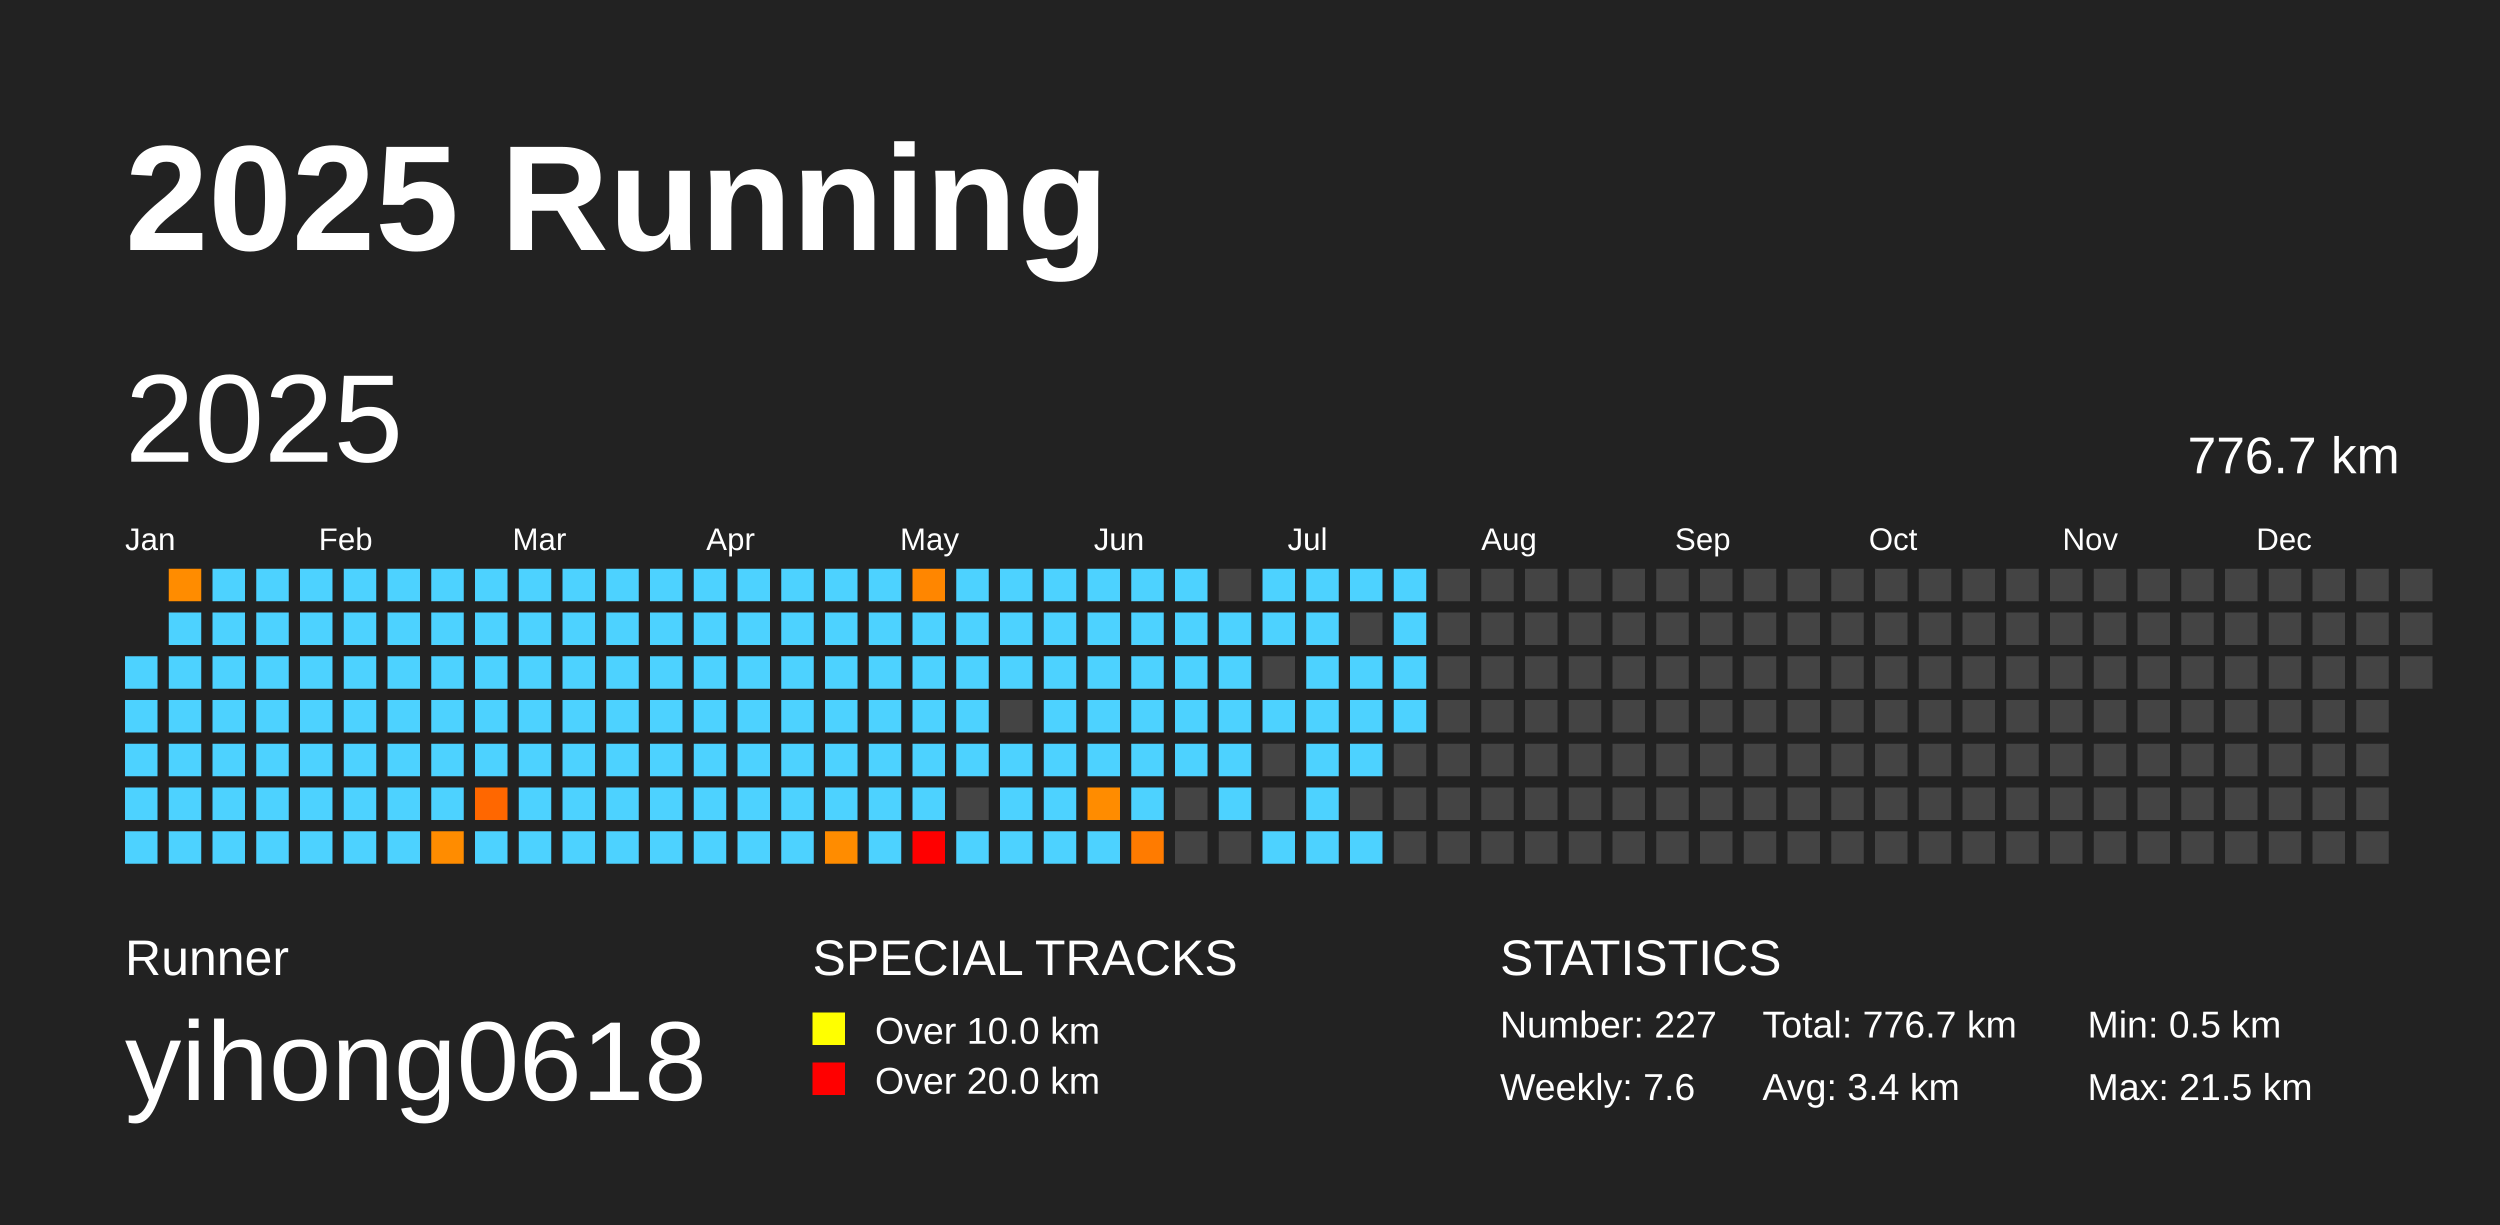
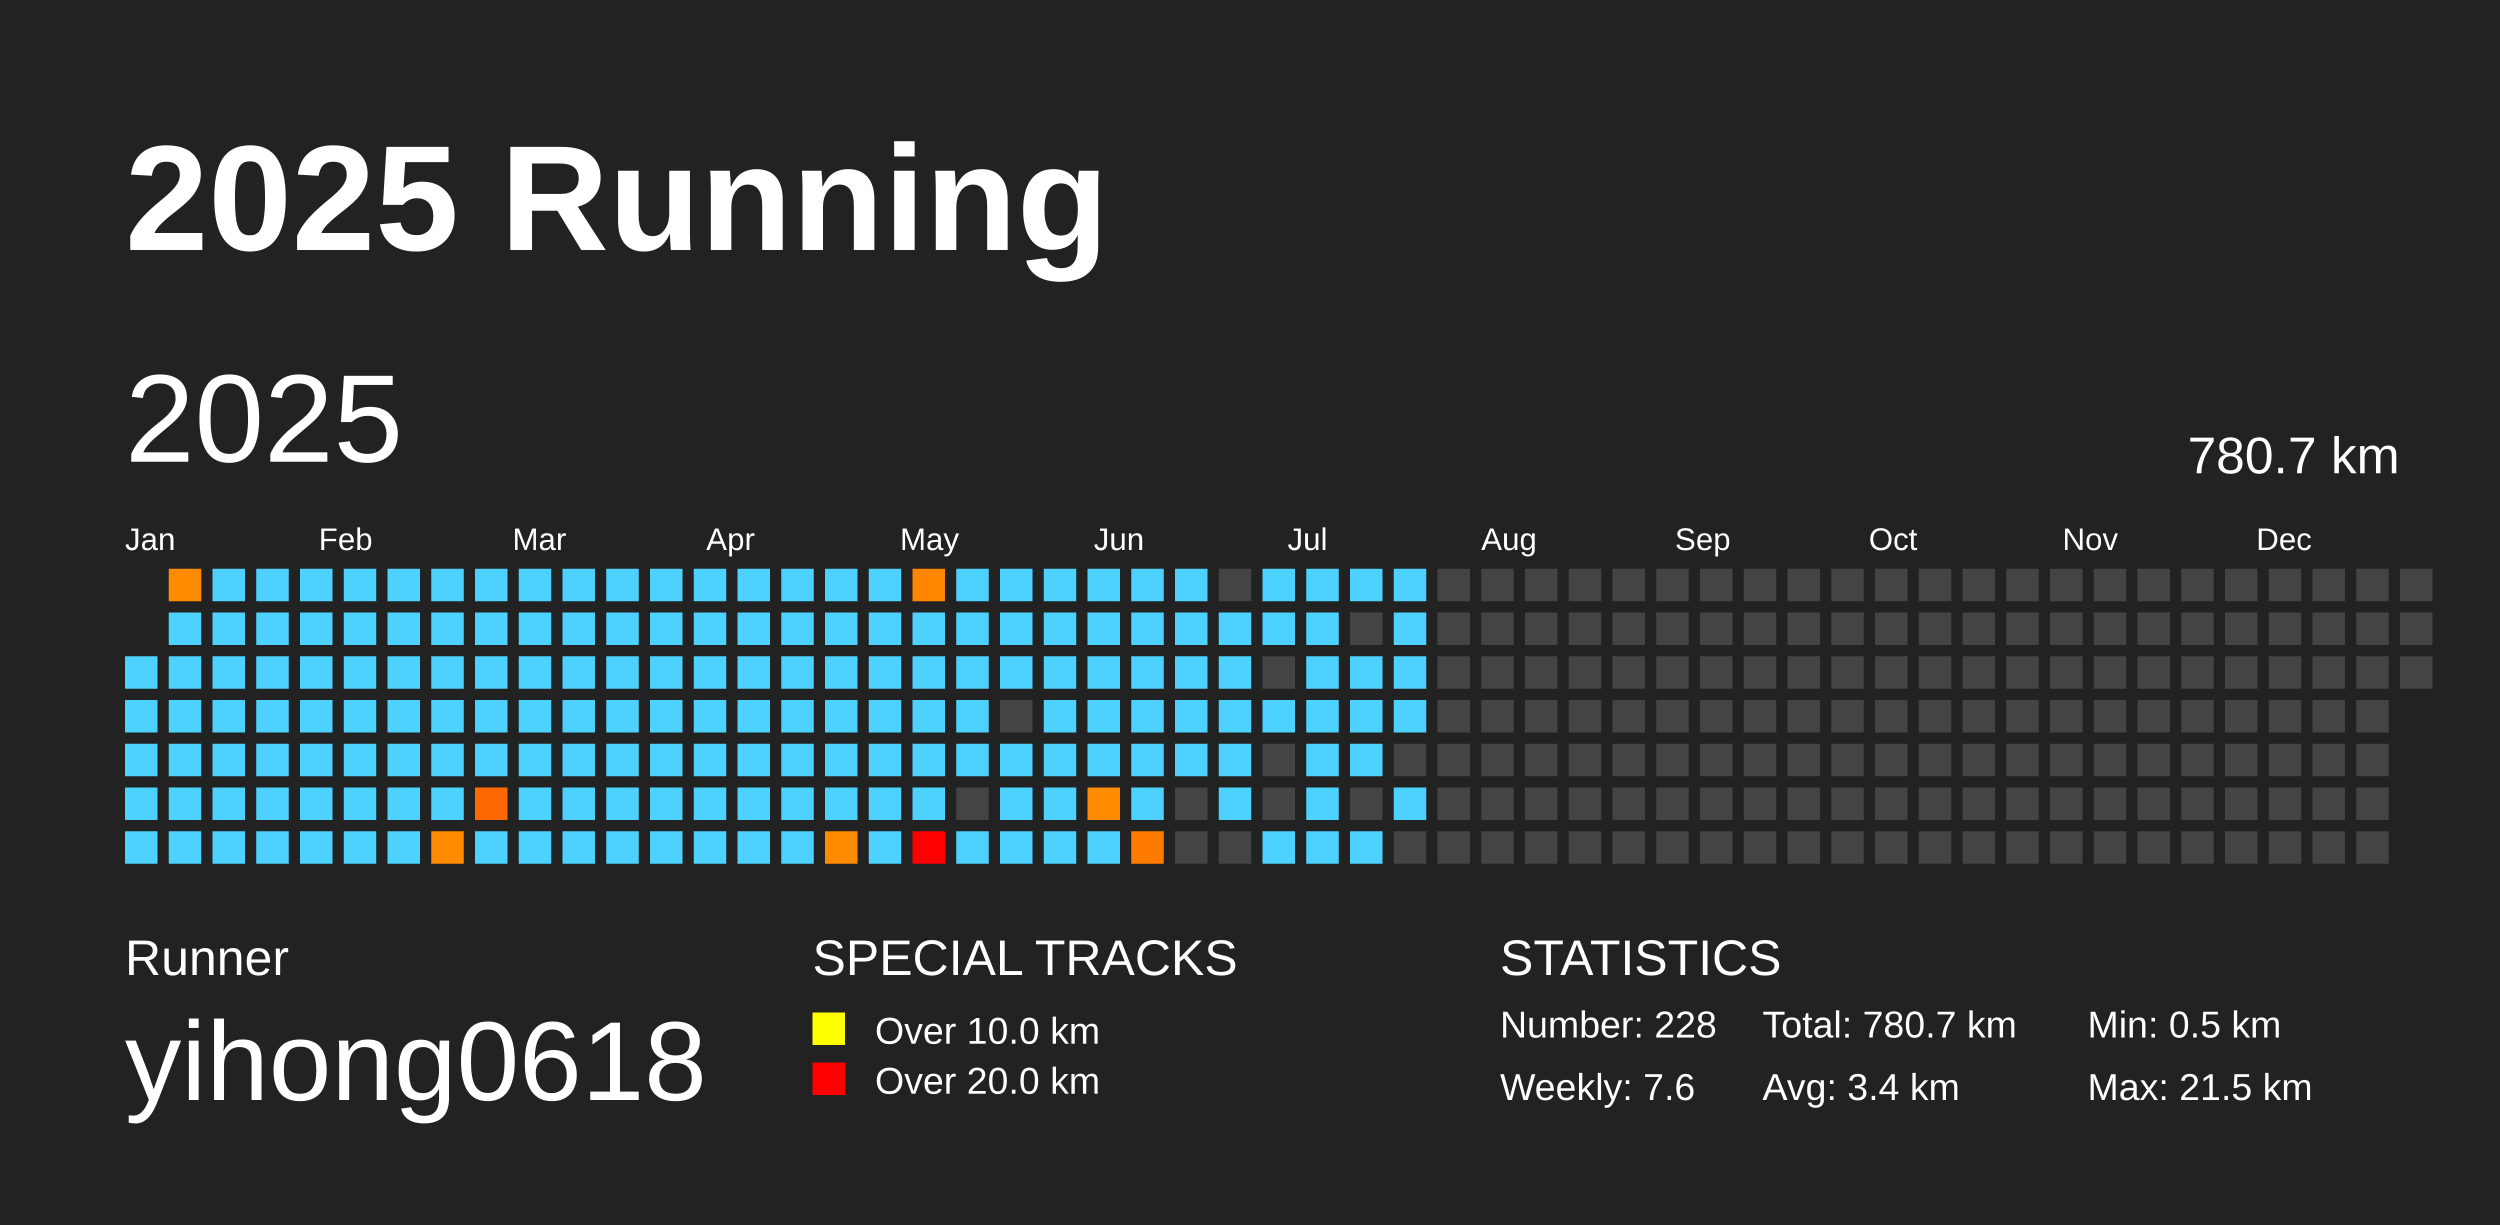
<svg xmlns="http://www.w3.org/2000/svg" baseProfile="full" height="98mm" version="1.1" viewBox="0,0,200,98" width="200mm">
  <defs />
  <rect fill="#222222" height="98" width="200" x="0" y="0" />
  <text fill="#FFFFFF" style="font-size:12px; font-family:Arial; font-weight:bold;" x="10" y="20">2025 Running</text>
  <text fill="#FFFFFF" style="font-size:4px; font-family:Arial" x="10" y="78">Runner</text>
  <text fill="#FFFFFF" style="font-size:9px; font-family:Arial" x="10" y="88">yihong0618</text>
  <text fill="#FFFFFF" style="font-size:4px; font-family:Arial" x="65" y="78">SPECIAL TRACKS</text>
  <rect fill="yellow" height="2.6" width="2.6" x="65" y="81" />
  <text fill="#FFFFFF" style="font-size:3px; font-family:Arial" x="70" y="83.5">Over 10.0 km</text>
  <rect fill="red" height="2.6" width="2.6" x="65" y="85" />
  <text fill="#FFFFFF" style="font-size:3px; font-family:Arial" x="70" y="87.5">Over 20.0 km</text>
  <text fill="#FFFFFF" style="font-size:4px; font-family:Arial" x="120" y="78">STATISTICS</text>
-   <text fill="#FFFFFF" style="font-size:3px; font-family:Arial" x="120" y="83">Number: 227</text>
+   <text fill="#FFFFFF" style="font-size:3px; font-family:Arial" x="120" y="83">Number: 228</text>
  <text fill="#FFFFFF" style="font-size:3px; font-family:Arial" x="120" y="88">Weekly: 7.6</text>
-   <text fill="#FFFFFF" style="font-size:3px; font-family:Arial" x="141" y="83">Total: 776.7 km</text>
+   <text fill="#FFFFFF" style="font-size:3px; font-family:Arial" x="141" y="83">Total: 780.7 km</text>
  <text fill="#FFFFFF" style="font-size:3px; font-family:Arial" x="141" y="88">Avg: 3.4 km</text>
  <text fill="#FFFFFF" style="font-size:3px; font-family:Arial" x="167" y="83">Min: 0.5 km</text>
  <text fill="#FFFFFF" style="font-size:3px; font-family:Arial" x="167" y="88">Max: 21.5 km</text>
  <text dominant-baseline="hanging" fill="#FFFFFF" style="font-size:10.0px; font-family:Arial;" x="10" y="30">2025</text>
-   <text dominant-baseline="hanging" fill="#FFFFFF" style="font-size:4.125px; font-family:Arial;" x="175" y="35">776.7 km</text>
+   <text dominant-baseline="hanging" fill="#FFFFFF" style="font-size:4.125px; font-family:Arial;" x="175" y="35">780.7 km</text>
  <text fill="#FFFFFF" style="font-size:2.5px; font-family:Arial" x="10.0" y="44">Jan</text>
  <text fill="#FFFFFF" style="font-size:2.5px; font-family:Arial" x="25.5" y="44">Feb</text>
  <text fill="#FFFFFF" style="font-size:2.5px; font-family:Arial" x="41.0" y="44">Mar</text>
  <text fill="#FFFFFF" style="font-size:2.5px; font-family:Arial" x="56.5" y="44">Apr</text>
  <text fill="#FFFFFF" style="font-size:2.5px; font-family:Arial" x="72.0" y="44">May</text>
  <text fill="#FFFFFF" style="font-size:2.5px; font-family:Arial" x="87.5" y="44">Jun</text>
  <text fill="#FFFFFF" style="font-size:2.5px; font-family:Arial" x="103.0" y="44">Jul</text>
  <text fill="#FFFFFF" style="font-size:2.5px; font-family:Arial" x="118.5" y="44">Aug</text>
  <text fill="#FFFFFF" style="font-size:2.5px; font-family:Arial" x="134.0" y="44">Sep</text>
  <text fill="#FFFFFF" style="font-size:2.5px; font-family:Arial" x="149.5" y="44">Oct</text>
  <text fill="#FFFFFF" style="font-size:2.5px; font-family:Arial" x="165.0" y="44">Nov</text>
  <text fill="#FFFFFF" style="font-size:2.5px; font-family:Arial" x="180.5" y="44">Dec</text>
  <rect fill="#4dd2ff" height="2.6" width="2.6" x="10.0" y="52.5" />
  <rect fill="#4dd2ff" height="2.6" width="2.6" x="10.0" y="56.0" />
  <rect fill="#4dd2ff" height="2.6" width="2.6" x="10.0" y="59.5" />
  <rect fill="#4dd2ff" height="2.6" width="2.6" x="10.0" y="63.0" />
  <rect fill="#4dd2ff" height="2.6" width="2.6" x="10.0" y="66.5" />
  <rect fill="#ff8c00" height="2.6" width="2.6" x="13.5" y="45.5" />
  <rect fill="#4dd2ff" height="2.6" width="2.6" x="13.5" y="49.0" />
  <rect fill="#4dd2ff" height="2.6" width="2.6" x="13.5" y="52.5" />
  <rect fill="#4dd2ff" height="2.6" width="2.6" x="13.5" y="56.0" />
  <rect fill="#4dd2ff" height="2.6" width="2.6" x="13.5" y="59.5" />
  <rect fill="#4dd2ff" height="2.6" width="2.6" x="13.5" y="63.0" />
  <rect fill="#4dd2ff" height="2.6" width="2.6" x="13.5" y="66.5" />
  <rect fill="#4dd2ff" height="2.6" width="2.6" x="17.0" y="45.5" />
  <rect fill="#4dd2ff" height="2.6" width="2.6" x="17.0" y="49.0" />
  <rect fill="#4dd2ff" height="2.6" width="2.6" x="17.0" y="52.5" />
  <rect fill="#4dd2ff" height="2.6" width="2.6" x="17.0" y="56.0" />
  <rect fill="#4dd2ff" height="2.6" width="2.6" x="17.0" y="59.5" />
  <rect fill="#4dd2ff" height="2.6" width="2.6" x="17.0" y="63.0" />
  <rect fill="#4dd2ff" height="2.6" width="2.6" x="17.0" y="66.5" />
  <rect fill="#4dd2ff" height="2.6" width="2.6" x="20.5" y="45.5" />
  <rect fill="#4dd2ff" height="2.6" width="2.6" x="20.5" y="49.0" />
  <rect fill="#4dd2ff" height="2.6" width="2.6" x="20.5" y="52.5" />
  <rect fill="#4dd2ff" height="2.6" width="2.6" x="20.5" y="56.0" />
  <rect fill="#4dd2ff" height="2.6" width="2.6" x="20.5" y="59.5" />
  <rect fill="#4dd2ff" height="2.6" width="2.6" x="20.5" y="63.0" />
  <rect fill="#4dd2ff" height="2.6" width="2.6" x="20.5" y="66.5" />
  <rect fill="#4dd2ff" height="2.6" width="2.6" x="24.0" y="45.5" />
  <rect fill="#4dd2ff" height="2.6" width="2.6" x="24.0" y="49.0" />
  <rect fill="#4dd2ff" height="2.6" width="2.6" x="24.0" y="52.5" />
  <rect fill="#4dd2ff" height="2.6" width="2.6" x="24.0" y="56.0" />
  <rect fill="#4dd2ff" height="2.6" width="2.6" x="24.0" y="59.5" />
  <rect fill="#4dd2ff" height="2.6" width="2.6" x="24.0" y="63.0" />
  <rect fill="#4dd2ff" height="2.6" width="2.6" x="24.0" y="66.5" />
  <rect fill="#4dd2ff" height="2.6" width="2.6" x="27.5" y="45.5" />
  <rect fill="#4dd2ff" height="2.6" width="2.6" x="27.5" y="49.0" />
  <rect fill="#4dd2ff" height="2.6" width="2.6" x="27.5" y="52.5" />
  <rect fill="#4dd2ff" height="2.6" width="2.6" x="27.5" y="56.0" />
  <rect fill="#4dd2ff" height="2.6" width="2.6" x="27.5" y="59.5" />
  <rect fill="#4dd2ff" height="2.6" width="2.6" x="27.5" y="63.0" />
  <rect fill="#4dd2ff" height="2.6" width="2.6" x="27.5" y="66.5" />
  <rect fill="#4dd2ff" height="2.6" width="2.6" x="31.0" y="45.5" />
  <rect fill="#4dd2ff" height="2.6" width="2.6" x="31.0" y="49.0" />
  <rect fill="#4dd2ff" height="2.6" width="2.6" x="31.0" y="52.5" />
  <rect fill="#4dd2ff" height="2.6" width="2.6" x="31.0" y="56.0" />
  <rect fill="#4dd2ff" height="2.6" width="2.6" x="31.0" y="59.5" />
  <rect fill="#4dd2ff" height="2.6" width="2.6" x="31.0" y="63.0" />
  <rect fill="#4dd2ff" height="2.6" width="2.6" x="31.0" y="66.5" />
  <rect fill="#4dd2ff" height="2.6" width="2.6" x="34.5" y="45.5" />
  <rect fill="#4dd2ff" height="2.6" width="2.6" x="34.5" y="49.0" />
  <rect fill="#4dd2ff" height="2.6" width="2.6" x="34.5" y="52.5" />
  <rect fill="#4dd2ff" height="2.6" width="2.6" x="34.5" y="56.0" />
  <rect fill="#4dd2ff" height="2.6" width="2.6" x="34.5" y="59.5" />
  <rect fill="#4dd2ff" height="2.6" width="2.6" x="34.5" y="63.0" />
  <rect fill="#ff8c00" height="2.6" width="2.6" x="34.5" y="66.5" />
  <rect fill="#4dd2ff" height="2.6" width="2.6" x="38.0" y="45.5" />
  <rect fill="#4dd2ff" height="2.6" width="2.6" x="38.0" y="49.0" />
  <rect fill="#4dd2ff" height="2.6" width="2.6" x="38.0" y="52.5" />
  <rect fill="#4dd2ff" height="2.6" width="2.6" x="38.0" y="56.0" />
  <rect fill="#4dd2ff" height="2.6" width="2.6" x="38.0" y="59.5" />
  <rect fill="#ff6700" height="2.6" width="2.6" x="38.0" y="63.0" />
  <rect fill="#4dd2ff" height="2.6" width="2.6" x="38.0" y="66.5" />
  <rect fill="#4dd2ff" height="2.6" width="2.6" x="41.5" y="45.5" />
  <rect fill="#4dd2ff" height="2.6" width="2.6" x="41.5" y="49.0" />
  <rect fill="#4dd2ff" height="2.6" width="2.6" x="41.5" y="52.5" />
  <rect fill="#4dd2ff" height="2.6" width="2.6" x="41.5" y="56.0" />
  <rect fill="#4dd2ff" height="2.6" width="2.6" x="41.5" y="59.5" />
  <rect fill="#4dd2ff" height="2.6" width="2.6" x="41.5" y="63.0" />
  <rect fill="#4dd2ff" height="2.6" width="2.6" x="41.5" y="66.5" />
  <rect fill="#4dd2ff" height="2.6" width="2.6" x="45.0" y="45.5" />
  <rect fill="#4dd2ff" height="2.6" width="2.6" x="45.0" y="49.0" />
  <rect fill="#4dd2ff" height="2.6" width="2.6" x="45.0" y="52.5" />
  <rect fill="#4dd2ff" height="2.6" width="2.6" x="45.0" y="56.0" />
  <rect fill="#4dd2ff" height="2.6" width="2.6" x="45.0" y="59.5" />
  <rect fill="#4dd2ff" height="2.6" width="2.6" x="45.0" y="63.0" />
  <rect fill="#4dd2ff" height="2.6" width="2.6" x="45.0" y="66.5" />
  <rect fill="#4dd2ff" height="2.6" width="2.6" x="48.5" y="45.5" />
  <rect fill="#4dd2ff" height="2.6" width="2.6" x="48.5" y="49.0" />
  <rect fill="#4dd2ff" height="2.6" width="2.6" x="48.5" y="52.5" />
  <rect fill="#4dd2ff" height="2.6" width="2.6" x="48.5" y="56.0" />
  <rect fill="#4dd2ff" height="2.6" width="2.6" x="48.5" y="59.5" />
  <rect fill="#4dd2ff" height="2.6" width="2.6" x="48.5" y="63.0" />
  <rect fill="#4dd2ff" height="2.6" width="2.6" x="48.5" y="66.5" />
  <rect fill="#4dd2ff" height="2.6" width="2.6" x="52.0" y="45.5" />
  <rect fill="#4dd2ff" height="2.6" width="2.6" x="52.0" y="49.0" />
  <rect fill="#4dd2ff" height="2.6" width="2.6" x="52.0" y="52.5" />
  <rect fill="#4dd2ff" height="2.6" width="2.6" x="52.0" y="56.0" />
  <rect fill="#4dd2ff" height="2.6" width="2.6" x="52.0" y="59.5" />
  <rect fill="#4dd2ff" height="2.6" width="2.6" x="52.0" y="63.0" />
  <rect fill="#4dd2ff" height="2.6" width="2.6" x="52.0" y="66.5" />
  <rect fill="#4dd2ff" height="2.6" width="2.6" x="55.5" y="45.5" />
  <rect fill="#4dd2ff" height="2.6" width="2.6" x="55.5" y="49.0" />
  <rect fill="#4dd2ff" height="2.6" width="2.6" x="55.5" y="52.5" />
  <rect fill="#4dd2ff" height="2.6" width="2.6" x="55.5" y="56.0" />
  <rect fill="#4dd2ff" height="2.6" width="2.6" x="55.5" y="59.5" />
  <rect fill="#4dd2ff" height="2.6" width="2.6" x="55.5" y="63.0" />
  <rect fill="#4dd2ff" height="2.6" width="2.6" x="55.5" y="66.5" />
  <rect fill="#4dd2ff" height="2.6" width="2.6" x="59.0" y="45.5" />
  <rect fill="#4dd2ff" height="2.6" width="2.6" x="59.0" y="49.0" />
  <rect fill="#4dd2ff" height="2.6" width="2.6" x="59.0" y="52.5" />
  <rect fill="#4dd2ff" height="2.6" width="2.6" x="59.0" y="56.0" />
  <rect fill="#4dd2ff" height="2.6" width="2.6" x="59.0" y="59.5" />
  <rect fill="#4dd2ff" height="2.6" width="2.6" x="59.0" y="63.0" />
  <rect fill="#4dd2ff" height="2.6" width="2.6" x="59.0" y="66.5" />
  <rect fill="#4dd2ff" height="2.6" width="2.6" x="62.5" y="45.5" />
  <rect fill="#4dd2ff" height="2.6" width="2.6" x="62.5" y="49.0" />
  <rect fill="#4dd2ff" height="2.6" width="2.6" x="62.5" y="52.5" />
  <rect fill="#4dd2ff" height="2.6" width="2.6" x="62.5" y="56.0" />
  <rect fill="#4dd2ff" height="2.6" width="2.6" x="62.5" y="59.5" />
  <rect fill="#4dd2ff" height="2.6" width="2.6" x="62.5" y="63.0" />
  <rect fill="#4dd2ff" height="2.6" width="2.6" x="62.5" y="66.5" />
  <rect fill="#4dd2ff" height="2.6" width="2.6" x="66.0" y="45.5" />
  <rect fill="#4dd2ff" height="2.6" width="2.6" x="66.0" y="49.0" />
  <rect fill="#4dd2ff" height="2.6" width="2.6" x="66.0" y="52.5" />
  <rect fill="#4dd2ff" height="2.6" width="2.6" x="66.0" y="56.0" />
  <rect fill="#4dd2ff" height="2.6" width="2.6" x="66.0" y="59.5" />
  <rect fill="#4dd2ff" height="2.6" width="2.6" x="66.0" y="63.0" />
  <rect fill="#ff8c00" height="2.6" width="2.6" x="66.0" y="66.5" />
  <rect fill="#4dd2ff" height="2.6" width="2.6" x="69.5" y="45.5" />
  <rect fill="#4dd2ff" height="2.6" width="2.6" x="69.5" y="49.0" />
  <rect fill="#4dd2ff" height="2.6" width="2.6" x="69.5" y="52.5" />
  <rect fill="#4dd2ff" height="2.6" width="2.6" x="69.5" y="56.0" />
  <rect fill="#4dd2ff" height="2.6" width="2.6" x="69.5" y="59.5" />
  <rect fill="#4dd2ff" height="2.6" width="2.6" x="69.5" y="63.0" />
  <rect fill="#4dd2ff" height="2.6" width="2.6" x="69.5" y="66.5" />
  <rect fill="#ff8600" height="2.6" width="2.6" x="73.0" y="45.5" />
  <rect fill="#4dd2ff" height="2.6" width="2.6" x="73.0" y="49.0" />
  <rect fill="#4dd2ff" height="2.6" width="2.6" x="73.0" y="52.5" />
  <rect fill="#4dd2ff" height="2.6" width="2.6" x="73.0" y="56.0" />
  <rect fill="#4dd2ff" height="2.6" width="2.6" x="73.0" y="59.5" />
  <rect fill="#4dd2ff" height="2.6" width="2.6" x="73.0" y="63.0" />
  <rect fill="red" height="2.6" width="2.6" x="73.0" y="66.5" />
  <rect fill="#4dd2ff" height="2.6" width="2.6" x="76.5" y="45.5" />
  <rect fill="#4dd2ff" height="2.6" width="2.6" x="76.5" y="49.0" />
  <rect fill="#4dd2ff" height="2.6" width="2.6" x="76.5" y="52.5" />
  <rect fill="#4dd2ff" height="2.6" width="2.6" x="76.5" y="56.0" />
  <rect fill="#4dd2ff" height="2.6" width="2.6" x="76.5" y="59.5" />
  <rect fill="#444444" height="2.6" width="2.6" x="76.5" y="63.0" />
  <rect fill="#4dd2ff" height="2.6" width="2.6" x="76.5" y="66.5" />
  <rect fill="#4dd2ff" height="2.6" width="2.6" x="80.0" y="45.5" />
  <rect fill="#4dd2ff" height="2.6" width="2.6" x="80.0" y="49.0" />
  <rect fill="#4dd2ff" height="2.6" width="2.6" x="80.0" y="52.5" />
  <rect fill="#444444" height="2.6" width="2.6" x="80.0" y="56.0" />
  <rect fill="#4dd2ff" height="2.6" width="2.6" x="80.0" y="59.5" />
  <rect fill="#4dd2ff" height="2.6" width="2.6" x="80.0" y="63.0" />
  <rect fill="#4dd2ff" height="2.6" width="2.6" x="80.0" y="66.5" />
  <rect fill="#4dd2ff" height="2.6" width="2.6" x="83.5" y="45.5" />
  <rect fill="#4dd2ff" height="2.6" width="2.6" x="83.5" y="49.0" />
  <rect fill="#4dd2ff" height="2.6" width="2.6" x="83.5" y="52.5" />
  <rect fill="#4dd2ff" height="2.6" width="2.6" x="83.5" y="56.0" />
  <rect fill="#4dd2ff" height="2.6" width="2.6" x="83.5" y="59.5" />
  <rect fill="#4dd2ff" height="2.6" width="2.6" x="83.5" y="63.0" />
  <rect fill="#4dd2ff" height="2.6" width="2.6" x="83.5" y="66.5" />
  <rect fill="#4dd2ff" height="2.6" width="2.6" x="87.0" y="45.5" />
  <rect fill="#4dd2ff" height="2.6" width="2.6" x="87.0" y="49.0" />
  <rect fill="#4dd2ff" height="2.6" width="2.6" x="87.0" y="52.5" />
  <rect fill="#4dd2ff" height="2.6" width="2.6" x="87.0" y="56.0" />
  <rect fill="#4dd2ff" height="2.6" width="2.6" x="87.0" y="59.5" />
  <rect fill="#ff8c00" height="2.6" width="2.6" x="87.0" y="63.0" />
  <rect fill="#4dd2ff" height="2.6" width="2.6" x="87.0" y="66.5" />
  <rect fill="#4dd2ff" height="2.6" width="2.6" x="90.5" y="45.5" />
  <rect fill="#4dd2ff" height="2.6" width="2.6" x="90.5" y="49.0" />
  <rect fill="#4dd2ff" height="2.6" width="2.6" x="90.5" y="52.5" />
  <rect fill="#4dd2ff" height="2.6" width="2.6" x="90.5" y="56.0" />
  <rect fill="#4dd2ff" height="2.6" width="2.6" x="90.5" y="59.5" />
  <rect fill="#4dd2ff" height="2.6" width="2.6" x="90.5" y="63.0" />
  <rect fill="#ff7b00" height="2.6" width="2.6" x="90.5" y="66.5" />
  <rect fill="#4dd2ff" height="2.6" width="2.6" x="94.0" y="45.5" />
  <rect fill="#4dd2ff" height="2.6" width="2.6" x="94.0" y="49.0" />
  <rect fill="#4dd2ff" height="2.6" width="2.6" x="94.0" y="52.5" />
  <rect fill="#4dd2ff" height="2.6" width="2.6" x="94.0" y="56.0" />
  <rect fill="#4dd2ff" height="2.6" width="2.6" x="94.0" y="59.5" />
  <rect fill="#444444" height="2.6" width="2.6" x="94.0" y="63.0" />
  <rect fill="#444444" height="2.6" width="2.6" x="94.0" y="66.5" />
  <rect fill="#444444" height="2.6" width="2.6" x="97.5" y="45.5" />
  <rect fill="#4dd2ff" height="2.6" width="2.6" x="97.5" y="49.0" />
  <rect fill="#4dd2ff" height="2.6" width="2.6" x="97.5" y="52.5" />
  <rect fill="#4dd2ff" height="2.6" width="2.6" x="97.5" y="56.0" />
  <rect fill="#4dd2ff" height="2.6" width="2.6" x="97.5" y="59.5" />
  <rect fill="#4dd2ff" height="2.6" width="2.6" x="97.5" y="63.0" />
  <rect fill="#444444" height="2.6" width="2.6" x="97.5" y="66.5" />
  <rect fill="#4dd2ff" height="2.6" width="2.6" x="101.0" y="45.5" />
  <rect fill="#4dd2ff" height="2.6" width="2.6" x="101.0" y="49.0" />
  <rect fill="#444444" height="2.6" width="2.6" x="101.0" y="52.5" />
  <rect fill="#4dd2ff" height="2.6" width="2.6" x="101.0" y="56.0" />
  <rect fill="#444444" height="2.6" width="2.6" x="101.0" y="59.5" />
  <rect fill="#444444" height="2.6" width="2.6" x="101.0" y="63.0" />
  <rect fill="#4dd2ff" height="2.6" width="2.6" x="101.0" y="66.5" />
  <rect fill="#4dd2ff" height="2.6" width="2.6" x="104.5" y="45.5" />
  <rect fill="#4dd2ff" height="2.6" width="2.6" x="104.5" y="49.0" />
  <rect fill="#4dd2ff" height="2.6" width="2.6" x="104.5" y="52.5" />
  <rect fill="#4dd2ff" height="2.6" width="2.6" x="104.5" y="56.0" />
  <rect fill="#4dd2ff" height="2.6" width="2.6" x="104.5" y="59.5" />
  <rect fill="#4dd2ff" height="2.6" width="2.6" x="104.5" y="63.0" />
  <rect fill="#4dd2ff" height="2.6" width="2.6" x="104.5" y="66.5" />
  <rect fill="#4dd2ff" height="2.6" width="2.6" x="108.0" y="45.5" />
  <rect fill="#444444" height="2.6" width="2.6" x="108.0" y="49.0" />
  <rect fill="#4dd2ff" height="2.6" width="2.6" x="108.0" y="52.5" />
  <rect fill="#4dd2ff" height="2.6" width="2.6" x="108.0" y="56.0" />
  <rect fill="#4dd2ff" height="2.6" width="2.6" x="108.0" y="59.5" />
  <rect fill="#444444" height="2.6" width="2.6" x="108.0" y="63.0" />
  <rect fill="#4dd2ff" height="2.6" width="2.6" x="108.0" y="66.5" />
  <rect fill="#4dd2ff" height="2.6" width="2.6" x="111.5" y="45.5" />
  <rect fill="#4dd2ff" height="2.6" width="2.6" x="111.5" y="49.0" />
  <rect fill="#4dd2ff" height="2.6" width="2.6" x="111.5" y="52.5" />
  <rect fill="#4dd2ff" height="2.6" width="2.6" x="111.5" y="56.0" />
  <rect fill="#444444" height="2.6" width="2.6" x="111.5" y="59.5" />
-   <rect fill="#444444" height="2.6" width="2.6" x="111.5" y="63.0" />
+   <rect fill="#4dd2ff" height="2.6" width="2.6" x="111.5" y="63.0" />
  <rect fill="#444444" height="2.6" width="2.6" x="111.5" y="66.5" />
  <rect fill="#444444" height="2.6" width="2.6" x="115.0" y="45.5" />
  <rect fill="#444444" height="2.6" width="2.6" x="115.0" y="49.0" />
  <rect fill="#444444" height="2.6" width="2.6" x="115.0" y="52.5" />
  <rect fill="#444444" height="2.6" width="2.6" x="115.0" y="56.0" />
  <rect fill="#444444" height="2.6" width="2.6" x="115.0" y="59.5" />
  <rect fill="#444444" height="2.6" width="2.6" x="115.0" y="63.0" />
  <rect fill="#444444" height="2.6" width="2.6" x="115.0" y="66.5" />
  <rect fill="#444444" height="2.6" width="2.6" x="118.5" y="45.5" />
  <rect fill="#444444" height="2.6" width="2.6" x="118.5" y="49.0" />
  <rect fill="#444444" height="2.6" width="2.6" x="118.5" y="52.5" />
  <rect fill="#444444" height="2.6" width="2.6" x="118.5" y="56.0" />
  <rect fill="#444444" height="2.6" width="2.6" x="118.5" y="59.5" />
  <rect fill="#444444" height="2.6" width="2.6" x="118.5" y="63.0" />
  <rect fill="#444444" height="2.6" width="2.6" x="118.5" y="66.5" />
  <rect fill="#444444" height="2.6" width="2.6" x="122.0" y="45.5" />
  <rect fill="#444444" height="2.6" width="2.6" x="122.0" y="49.0" />
  <rect fill="#444444" height="2.6" width="2.6" x="122.0" y="52.5" />
  <rect fill="#444444" height="2.6" width="2.6" x="122.0" y="56.0" />
  <rect fill="#444444" height="2.6" width="2.6" x="122.0" y="59.5" />
  <rect fill="#444444" height="2.6" width="2.6" x="122.0" y="63.0" />
  <rect fill="#444444" height="2.6" width="2.6" x="122.0" y="66.5" />
  <rect fill="#444444" height="2.6" width="2.6" x="125.5" y="45.5" />
  <rect fill="#444444" height="2.6" width="2.6" x="125.5" y="49.0" />
  <rect fill="#444444" height="2.6" width="2.6" x="125.5" y="52.5" />
  <rect fill="#444444" height="2.6" width="2.6" x="125.5" y="56.0" />
  <rect fill="#444444" height="2.6" width="2.6" x="125.5" y="59.5" />
  <rect fill="#444444" height="2.6" width="2.6" x="125.5" y="63.0" />
  <rect fill="#444444" height="2.6" width="2.6" x="125.5" y="66.5" />
  <rect fill="#444444" height="2.6" width="2.6" x="129.0" y="45.5" />
  <rect fill="#444444" height="2.6" width="2.6" x="129.0" y="49.0" />
  <rect fill="#444444" height="2.6" width="2.6" x="129.0" y="52.5" />
  <rect fill="#444444" height="2.6" width="2.6" x="129.0" y="56.0" />
  <rect fill="#444444" height="2.6" width="2.6" x="129.0" y="59.5" />
  <rect fill="#444444" height="2.6" width="2.6" x="129.0" y="63.0" />
  <rect fill="#444444" height="2.6" width="2.6" x="129.0" y="66.5" />
  <rect fill="#444444" height="2.6" width="2.6" x="132.5" y="45.5" />
  <rect fill="#444444" height="2.6" width="2.6" x="132.5" y="49.0" />
  <rect fill="#444444" height="2.6" width="2.6" x="132.5" y="52.5" />
  <rect fill="#444444" height="2.6" width="2.6" x="132.5" y="56.0" />
  <rect fill="#444444" height="2.6" width="2.6" x="132.5" y="59.5" />
  <rect fill="#444444" height="2.6" width="2.6" x="132.5" y="63.0" />
  <rect fill="#444444" height="2.6" width="2.6" x="132.5" y="66.5" />
  <rect fill="#444444" height="2.6" width="2.6" x="136.0" y="45.5" />
  <rect fill="#444444" height="2.6" width="2.6" x="136.0" y="49.0" />
  <rect fill="#444444" height="2.6" width="2.6" x="136.0" y="52.5" />
  <rect fill="#444444" height="2.6" width="2.6" x="136.0" y="56.0" />
  <rect fill="#444444" height="2.6" width="2.6" x="136.0" y="59.5" />
  <rect fill="#444444" height="2.6" width="2.6" x="136.0" y="63.0" />
  <rect fill="#444444" height="2.6" width="2.6" x="136.0" y="66.5" />
  <rect fill="#444444" height="2.6" width="2.6" x="139.5" y="45.5" />
  <rect fill="#444444" height="2.6" width="2.6" x="139.5" y="49.0" />
  <rect fill="#444444" height="2.6" width="2.6" x="139.5" y="52.5" />
  <rect fill="#444444" height="2.6" width="2.6" x="139.5" y="56.0" />
  <rect fill="#444444" height="2.6" width="2.6" x="139.5" y="59.5" />
  <rect fill="#444444" height="2.6" width="2.6" x="139.5" y="63.0" />
  <rect fill="#444444" height="2.6" width="2.6" x="139.5" y="66.5" />
  <rect fill="#444444" height="2.6" width="2.6" x="143.0" y="45.5" />
  <rect fill="#444444" height="2.6" width="2.6" x="143.0" y="49.0" />
  <rect fill="#444444" height="2.6" width="2.6" x="143.0" y="52.5" />
  <rect fill="#444444" height="2.6" width="2.6" x="143.0" y="56.0" />
  <rect fill="#444444" height="2.6" width="2.6" x="143.0" y="59.5" />
  <rect fill="#444444" height="2.6" width="2.6" x="143.0" y="63.0" />
  <rect fill="#444444" height="2.6" width="2.6" x="143.0" y="66.5" />
  <rect fill="#444444" height="2.6" width="2.6" x="146.5" y="45.5" />
  <rect fill="#444444" height="2.6" width="2.6" x="146.5" y="49.0" />
  <rect fill="#444444" height="2.6" width="2.6" x="146.5" y="52.5" />
  <rect fill="#444444" height="2.6" width="2.6" x="146.5" y="56.0" />
  <rect fill="#444444" height="2.6" width="2.6" x="146.5" y="59.5" />
  <rect fill="#444444" height="2.6" width="2.6" x="146.5" y="63.0" />
  <rect fill="#444444" height="2.6" width="2.6" x="146.5" y="66.5" />
  <rect fill="#444444" height="2.6" width="2.6" x="150.0" y="45.5" />
  <rect fill="#444444" height="2.6" width="2.6" x="150.0" y="49.0" />
  <rect fill="#444444" height="2.6" width="2.6" x="150.0" y="52.5" />
  <rect fill="#444444" height="2.6" width="2.6" x="150.0" y="56.0" />
  <rect fill="#444444" height="2.6" width="2.6" x="150.0" y="59.5" />
  <rect fill="#444444" height="2.6" width="2.6" x="150.0" y="63.0" />
  <rect fill="#444444" height="2.6" width="2.6" x="150.0" y="66.5" />
  <rect fill="#444444" height="2.6" width="2.6" x="153.5" y="45.5" />
  <rect fill="#444444" height="2.6" width="2.6" x="153.5" y="49.0" />
  <rect fill="#444444" height="2.6" width="2.6" x="153.5" y="52.5" />
  <rect fill="#444444" height="2.6" width="2.6" x="153.5" y="56.0" />
  <rect fill="#444444" height="2.6" width="2.6" x="153.5" y="59.5" />
  <rect fill="#444444" height="2.6" width="2.6" x="153.5" y="63.0" />
  <rect fill="#444444" height="2.6" width="2.6" x="153.5" y="66.5" />
  <rect fill="#444444" height="2.6" width="2.6" x="157.0" y="45.5" />
  <rect fill="#444444" height="2.6" width="2.6" x="157.0" y="49.0" />
  <rect fill="#444444" height="2.6" width="2.6" x="157.0" y="52.5" />
  <rect fill="#444444" height="2.6" width="2.6" x="157.0" y="56.0" />
  <rect fill="#444444" height="2.6" width="2.6" x="157.0" y="59.5" />
  <rect fill="#444444" height="2.6" width="2.6" x="157.0" y="63.0" />
  <rect fill="#444444" height="2.6" width="2.6" x="157.0" y="66.5" />
  <rect fill="#444444" height="2.6" width="2.6" x="160.5" y="45.5" />
  <rect fill="#444444" height="2.6" width="2.6" x="160.5" y="49.0" />
  <rect fill="#444444" height="2.6" width="2.6" x="160.5" y="52.5" />
  <rect fill="#444444" height="2.6" width="2.6" x="160.5" y="56.0" />
  <rect fill="#444444" height="2.6" width="2.6" x="160.5" y="59.5" />
  <rect fill="#444444" height="2.6" width="2.6" x="160.5" y="63.0" />
  <rect fill="#444444" height="2.6" width="2.6" x="160.5" y="66.5" />
  <rect fill="#444444" height="2.6" width="2.6" x="164.0" y="45.5" />
  <rect fill="#444444" height="2.6" width="2.6" x="164.0" y="49.0" />
  <rect fill="#444444" height="2.6" width="2.6" x="164.0" y="52.5" />
  <rect fill="#444444" height="2.6" width="2.6" x="164.0" y="56.0" />
  <rect fill="#444444" height="2.6" width="2.6" x="164.0" y="59.5" />
  <rect fill="#444444" height="2.6" width="2.6" x="164.0" y="63.0" />
  <rect fill="#444444" height="2.6" width="2.6" x="164.0" y="66.5" />
  <rect fill="#444444" height="2.6" width="2.6" x="167.5" y="45.5" />
  <rect fill="#444444" height="2.6" width="2.6" x="167.5" y="49.0" />
  <rect fill="#444444" height="2.6" width="2.6" x="167.5" y="52.5" />
  <rect fill="#444444" height="2.6" width="2.6" x="167.5" y="56.0" />
  <rect fill="#444444" height="2.6" width="2.6" x="167.5" y="59.5" />
  <rect fill="#444444" height="2.6" width="2.6" x="167.5" y="63.0" />
  <rect fill="#444444" height="2.6" width="2.6" x="167.5" y="66.5" />
  <rect fill="#444444" height="2.6" width="2.6" x="171.0" y="45.5" />
  <rect fill="#444444" height="2.6" width="2.6" x="171.0" y="49.0" />
  <rect fill="#444444" height="2.6" width="2.6" x="171.0" y="52.5" />
  <rect fill="#444444" height="2.6" width="2.6" x="171.0" y="56.0" />
  <rect fill="#444444" height="2.6" width="2.6" x="171.0" y="59.5" />
  <rect fill="#444444" height="2.6" width="2.6" x="171.0" y="63.0" />
  <rect fill="#444444" height="2.6" width="2.6" x="171.0" y="66.5" />
  <rect fill="#444444" height="2.6" width="2.6" x="174.5" y="45.5" />
  <rect fill="#444444" height="2.6" width="2.6" x="174.5" y="49.0" />
  <rect fill="#444444" height="2.6" width="2.6" x="174.5" y="52.5" />
  <rect fill="#444444" height="2.6" width="2.6" x="174.5" y="56.0" />
  <rect fill="#444444" height="2.6" width="2.6" x="174.5" y="59.5" />
  <rect fill="#444444" height="2.6" width="2.6" x="174.5" y="63.0" />
  <rect fill="#444444" height="2.6" width="2.6" x="174.5" y="66.5" />
  <rect fill="#444444" height="2.6" width="2.6" x="178.0" y="45.5" />
  <rect fill="#444444" height="2.6" width="2.6" x="178.0" y="49.0" />
  <rect fill="#444444" height="2.6" width="2.6" x="178.0" y="52.5" />
  <rect fill="#444444" height="2.6" width="2.6" x="178.0" y="56.0" />
  <rect fill="#444444" height="2.6" width="2.6" x="178.0" y="59.5" />
  <rect fill="#444444" height="2.6" width="2.6" x="178.0" y="63.0" />
  <rect fill="#444444" height="2.6" width="2.6" x="178.0" y="66.5" />
  <rect fill="#444444" height="2.6" width="2.6" x="181.5" y="45.5" />
  <rect fill="#444444" height="2.6" width="2.6" x="181.5" y="49.0" />
  <rect fill="#444444" height="2.6" width="2.6" x="181.5" y="52.5" />
  <rect fill="#444444" height="2.6" width="2.6" x="181.5" y="56.0" />
  <rect fill="#444444" height="2.6" width="2.6" x="181.5" y="59.5" />
  <rect fill="#444444" height="2.6" width="2.6" x="181.5" y="63.0" />
  <rect fill="#444444" height="2.6" width="2.6" x="181.5" y="66.5" />
  <rect fill="#444444" height="2.6" width="2.6" x="185.0" y="45.5" />
  <rect fill="#444444" height="2.6" width="2.6" x="185.0" y="49.0" />
  <rect fill="#444444" height="2.6" width="2.6" x="185.0" y="52.5" />
  <rect fill="#444444" height="2.6" width="2.6" x="185.0" y="56.0" />
  <rect fill="#444444" height="2.6" width="2.6" x="185.0" y="59.5" />
  <rect fill="#444444" height="2.6" width="2.6" x="185.0" y="63.0" />
  <rect fill="#444444" height="2.6" width="2.6" x="185.0" y="66.5" />
  <rect fill="#444444" height="2.6" width="2.6" x="188.5" y="45.5" />
  <rect fill="#444444" height="2.6" width="2.6" x="188.5" y="49.0" />
  <rect fill="#444444" height="2.6" width="2.6" x="188.5" y="52.5" />
  <rect fill="#444444" height="2.6" width="2.6" x="188.5" y="56.0" />
  <rect fill="#444444" height="2.6" width="2.6" x="188.5" y="59.5" />
  <rect fill="#444444" height="2.6" width="2.6" x="188.5" y="63.0" />
  <rect fill="#444444" height="2.6" width="2.6" x="188.5" y="66.5" />
  <rect fill="#444444" height="2.6" width="2.6" x="192.0" y="45.5" />
  <rect fill="#444444" height="2.6" width="2.6" x="192.0" y="49.0" />
  <rect fill="#444444" height="2.6" width="2.6" x="192.0" y="52.5" />
</svg>
